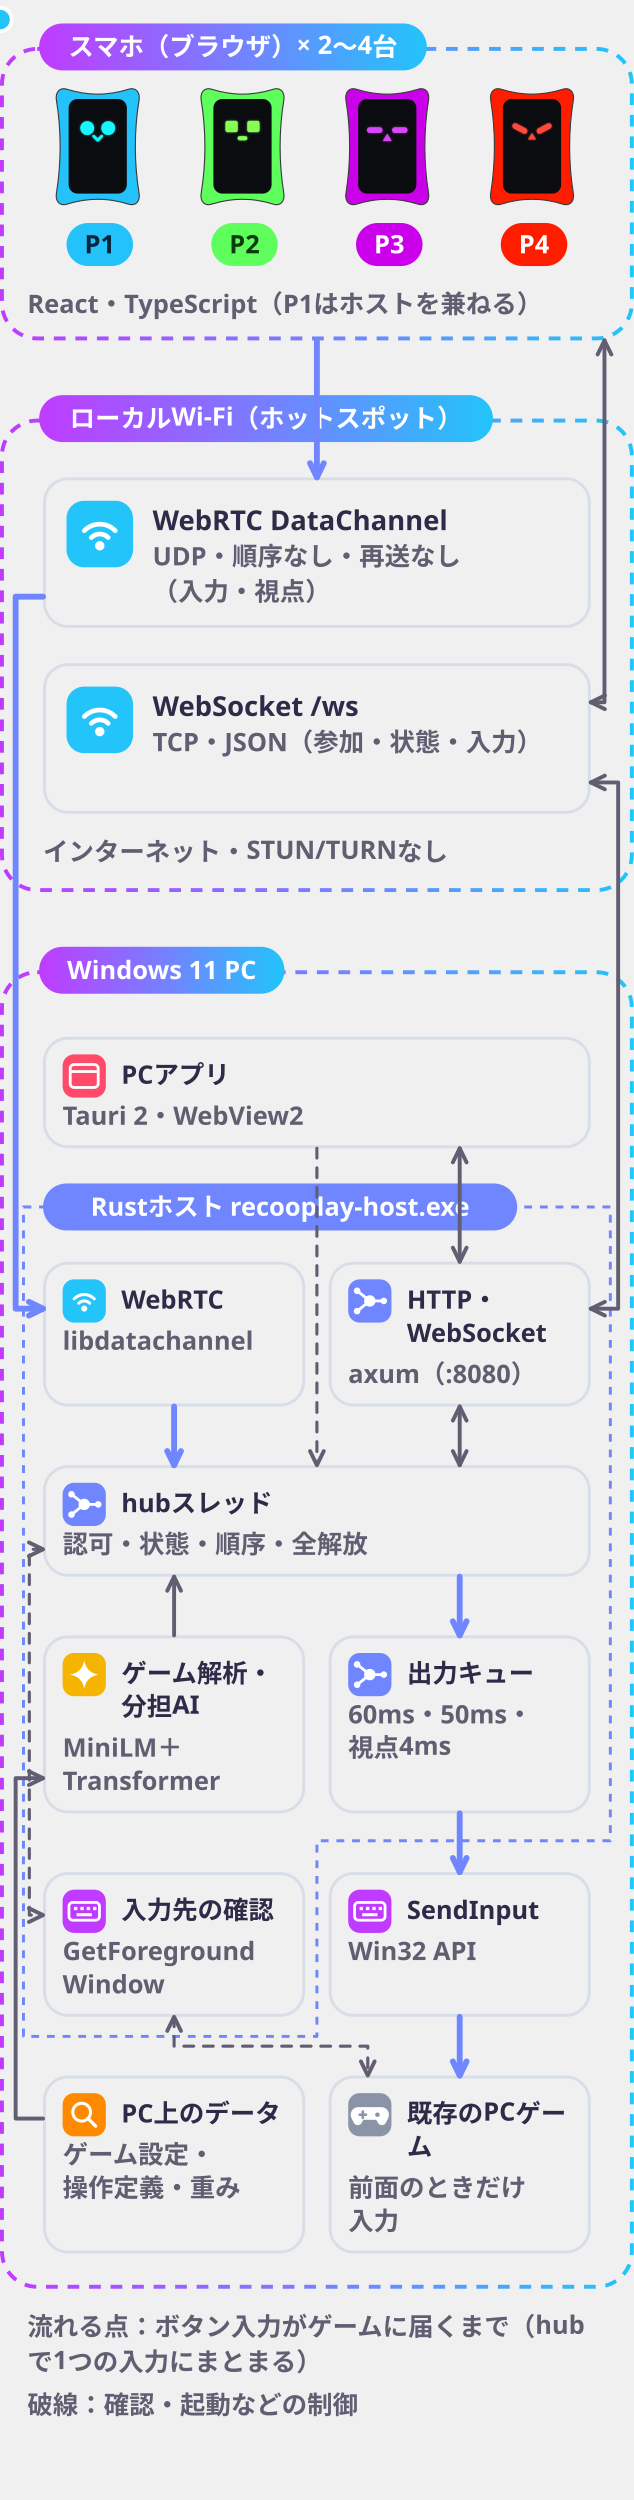
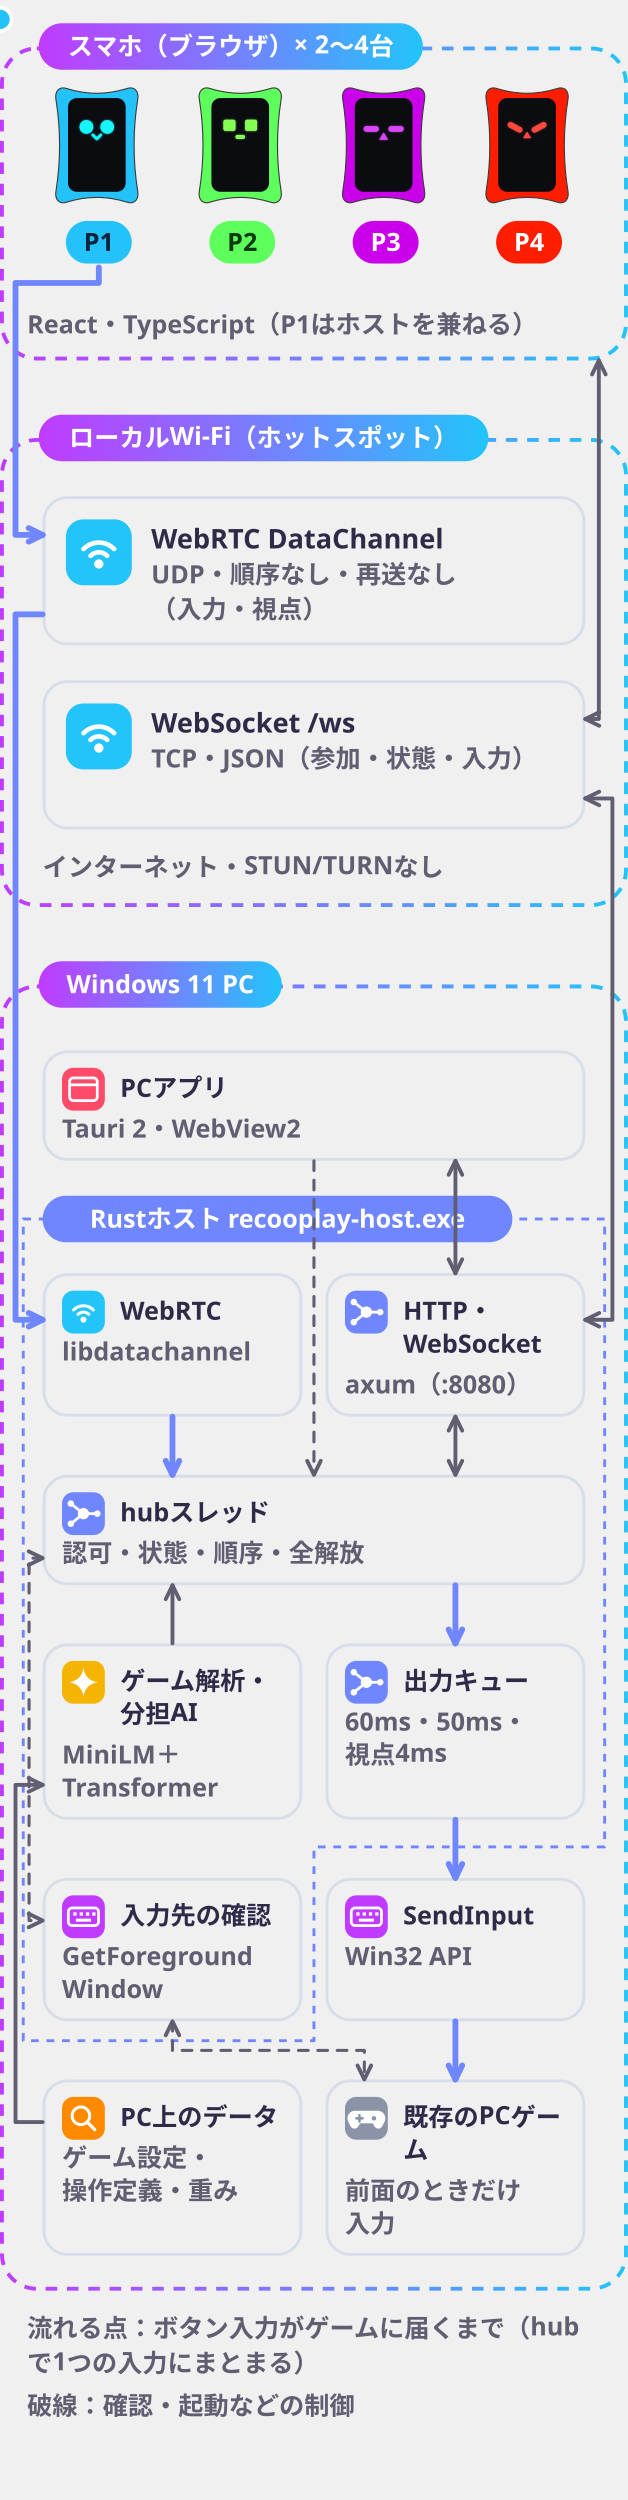
- <svg xmlns="http://www.w3.org/2000/svg" viewBox="0 0 324 1278" width="324" height="1278" role="img">
+ <svg xmlns="http://www.w3.org/2000/svg" viewBox="0 0 324 1290" width="324" height="1290" role="img">
  <defs>
    <filter id="glow" x="-30%" y="-30%" width="160%" height="160%">
      <feGaussianBlur stdDeviation="1.6" result="b" />
      <feMerge>
        <feMergeNode in="b" />
        <feMergeNode in="SourceGraphic" />
      </feMerge>
    </filter>
    <linearGradient id="brand" x1="0" y1="0" x2="1" y2="0">
      <stop offset="0" stop-color="#C03BFF" />
      <stop offset=".55" stop-color="#6F86FF" />
      <stop offset="1" stop-color="#22C4FA" />
    </linearGradient>
    <linearGradient id="bg" x1="0" y1="0" x2="1" y2="1">
      <stop offset="0" stop-color="#E8FAFF" />
      <stop offset="1" stop-color="#FFF5DC" />
    </linearGradient>
    <style>
.jp{font-family:'Hiragino Sans','Hiragino Kaku Gothic ProN','Yu Gothic UI','Yu Gothic','Meiryo','Noto Sans JP','Noto Sans CJK JP',sans-serif}
.disp{font-family:Impact,Haettenschweiler,'Anton','Arial Narrow Bold','Arial Black',sans-serif}
.gh{font-family:-apple-system,BlinkMacSystemFont,'Segoe UI','Noto Sans',Helvetica,Arial,sans-serif}
.rnd{font-family:RcRounded,'Hiragino Maru Gothic ProN','Yu Gothic UI','Noto Sans JP',sans-serif}
.hand{font-family:RcHand,'Hiragino Maru Gothic ProN','Yu Gothic UI','Noto Sans JP',sans-serif}
.mono{font-family:ui-monospace,SFMono-Regular,'Cascadia Mono',Consolas,'Liberation Mono',monospace}

@keyframes bob{0%,100%{transform:translateY(0)}50%{transform:translateY(-5px)}}
@keyframes blink{0%,90%,100%{transform:scaleY(1)}94%{transform:scaleY(.12)}}
@keyframes flow{to{stroke-dashoffset:-28}}
@keyframes pulse{0%,100%{opacity:.55}50%{opacity:1}}
.bob{animation:bob 2.6s ease-in-out infinite}
.eyes{transform-box:fill-box;transform-origin:center;animation:blink 4.8s infinite}
.flow{stroke-dasharray:6 8;animation:flow 1.1s linear infinite}
.pulse{animation:pulse 2.4s ease-in-out infinite}
@media (prefers-reduced-motion:reduce){.bob,.eyes,.flow,.pulse{animation:none}}
@media (prefers-reduced-motion:reduce){.pk{display:none}}</style>
  </defs>
  <g transform="translate(0 10)">
-     <rect x="1" y="487" width="322" height="672" rx="18" fill="none" stroke="url(#brand)" stroke-width="2" stroke-dasharray="6 5" />
-     <rect x="20" y="474" width="125.4" height="24" rx="12" fill="url(#brand)" />
-     <text x="82.7" y="490.5" class="gh" font-size="13" font-weight="700" fill="#FFFFFF" text-anchor="middle">Windows 11 PC</text>
-     <path d="M12.0 607.0L312.0 607.0L312.0 931.0L162.0 931.0L162.0 1031.0L12.0 1031.0Z" fill="none" stroke="#6F86FF" stroke-width="1.5" stroke-dasharray="4 4" stroke-linejoin="round" />
-     <rect x="22" y="595" width="242.4" height="24" rx="12" fill="#6F86FF" />
-     <text x="143.2" y="611.5" class="gh" font-size="13" font-weight="700" fill="#FFFFFF" text-anchor="middle">Rustホスト recooplay-host.exe</text>
-     <rect x="1" y="15" width="322" height="148" rx="18" fill="none" stroke="url(#brand)" stroke-width="2" stroke-dasharray="6 5" />
+     <rect x="1" y="499" width="322" height="672" rx="18" fill="none" stroke="url(#brand)" stroke-width="2" stroke-dasharray="6 5" />
+     <rect x="20" y="486" width="125.4" height="24" rx="12" fill="url(#brand)" />
+     <text x="82.7" y="502.5" class="gh" font-size="13" font-weight="700" fill="#FFFFFF" text-anchor="middle">Windows 11 PC</text>
+     <path d="M12.0 619.0L312.0 619.0L312.0 943.0L162.0 943.0L162.0 1043.0L12.0 1043.0Z" fill="none" stroke="#6F86FF" stroke-width="1.5" stroke-dasharray="4 4" stroke-linejoin="round" />
+     <rect x="22" y="607" width="242.4" height="24" rx="12" fill="#6F86FF" />
+     <text x="143.2" y="623.5" class="gh" font-size="13" font-weight="700" fill="#FFFFFF" text-anchor="middle">Rustホスト recooplay-host.exe</text>
+     <rect x="1" y="15" width="322" height="160" rx="18" fill="none" stroke="url(#brand)" stroke-width="2" stroke-dasharray="6 5" />
    <rect x="20" y="2" width="198.2" height="24" rx="12" fill="url(#brand)" />
    <text x="119.1" y="18.5" class="gh" font-size="13" font-weight="700" fill="#FFFFFF" text-anchor="middle">スマホ（ブラウザ）× 2〜4台</text>
    <g transform="translate(29.3 34.0) scale(0.4133)">
      <g>
        <path d="M12 4C38 12 62 12 88 4C97 1 103 8 101 18C95 55 95 95 101 132C103 142 97 149 88 146C62 138 38 138 12 146C3 149-3 142-1 132C5 95 5 55-1 18C-3 8 3 1 12 4Z" fill="#24C2FA" stroke="#3A3A3A" stroke-width="1.4" />
        <rect x="14" y="16" width="72" height="117" rx="11" fill="#0B0C10" />
        <g filter="url(#glow)" transform="translate(0 6)">
          <g>
            <circle cx="37" cy="46" r="8.5" fill="#19F6FF" />
            <circle cx="63" cy="46" r="8.5" fill="#19F6FF" />
          </g>
          <path d="M45 56l5 5 5-5" fill="none" stroke="#19F6FF" stroke-width="3.4" stroke-linecap="round" stroke-linejoin="round" />
        </g>
      </g>
    </g>
    <rect x="34.0" y="104" width="34" height="22" rx="11" fill="#24C2FA" />
    <text x="51.0" y="119.5" class="gh" font-size="13" font-weight="700" fill="#06243A" text-anchor="middle">P1</text>
    <g transform="translate(103.3 34.0) scale(0.4133)">
      <g>
        <path d="M12 4C38 12 62 12 88 4C97 1 103 8 101 18C95 55 95 95 101 132C103 142 97 149 88 146C62 138 38 138 12 146C3 149-3 142-1 132C5 95 5 55-1 18C-3 8 3 1 12 4Z" fill="#5EFF5D" stroke="#3A3A3A" stroke-width="1.4" />
        <rect x="14" y="16" width="72" height="117" rx="11" fill="#0B0C10" />
        <g filter="url(#glow)" transform="translate(0 6)">
          <g>
            <rect x="29" y="37" width="15" height="14" rx="2.5" fill="#86FF55" />
            <rect x="56" y="37" width="15" height="14" rx="2.5" fill="#86FF55" />
          </g>
          <rect x="44" y="56" width="12" height="5" rx="2.5" fill="#86FF55" />
        </g>
      </g>
    </g>
    <rect x="108.0" y="104" width="34" height="22" rx="11" fill="#5EFF5D" />
    <text x="125.0" y="119.5" class="gh" font-size="13" font-weight="700" fill="#0C3A0C" text-anchor="middle">P2</text>
    <g transform="translate(177.3 34.0) scale(0.4133)">
      <g>
        <path d="M12 4C38 12 62 12 88 4C97 1 103 8 101 18C95 55 95 95 101 132C103 142 97 149 88 146C62 138 38 138 12 146C3 149-3 142-1 132C5 95 5 55-1 18C-3 8 3 1 12 4Z" fill="#CB00EA" stroke="#3A3A3A" stroke-width="1.4" />
        <rect x="14" y="16" width="72" height="117" rx="11" fill="#0B0C10" />
        <g filter="url(#glow)" transform="translate(0 6)">
          <g>
            <rect x="25" y="45" width="19" height="7" rx="3.5" fill="#DC45FF" />
            <rect x="56" y="45" width="19" height="7" rx="3.5" fill="#DC45FF" />
          </g>
          <path d="M50 53l-5.5 9h11z" fill="#DC45FF" />
        </g>
      </g>
    </g>
    <rect x="182.0" y="104" width="34" height="22" rx="11" fill="#CB00EA" />
    <text x="199.0" y="119.5" class="gh" font-size="13" font-weight="700" fill="#FFFFFF" text-anchor="middle">P3</text>
    <g transform="translate(251.3 34.0) scale(0.4133)">
      <g>
        <path d="M12 4C38 12 62 12 88 4C97 1 103 8 101 18C95 55 95 95 101 132C103 142 97 149 88 146C62 138 38 138 12 146C3 149-3 142-1 132C5 95 5 55-1 18C-3 8 3 1 12 4Z" fill="#FF1D00" stroke="#3A3A3A" stroke-width="1.4" />
        <rect x="14" y="16" width="72" height="117" rx="11" fill="#0B0C10" />
        <g filter="url(#glow)" transform="translate(0 6)">
          <g>
            <rect x="25" y="43" width="20" height="7" rx="3.5" fill="#FF4A3D" transform="rotate(28 35 46.5)" />
            <rect x="55" y="43" width="20" height="7" rx="3.5" fill="#FF4A3D" transform="rotate(-28 65 46.5)" />
          </g>
          <path d="M50 52l-5 8h10z" fill="#FF4A3D" />
        </g>
      </g>
    </g>
    <rect x="256.0" y="104" width="34" height="22" rx="11" fill="#FF1D00" />
    <text x="273.0" y="119.5" class="gh" font-size="13" font-weight="700" fill="#FFFFFF" text-anchor="middle">P4</text>
-     <text x="14" y="150" class="gh" font-size="13" font-weight="600" fill="#625E72" text-anchor="start">React・TypeScript（P1はホストを兼ねる）</text>
-     <rect x="1" y="205" width="322" height="240" rx="18" fill="none" stroke="url(#brand)" stroke-width="2" stroke-dasharray="6 5" />
-     <rect x="20" y="192" width="232.0" height="24" rx="12" fill="url(#brand)" />
-     <text x="136.0" y="208.5" class="gh" font-size="13" font-weight="700" fill="#FFFFFF" text-anchor="middle">ローカルWi-Fi（ホットスポット）</text>
-     <rect x="22.75" y="234.75" width="278.5" height="75.5" rx="12" fill="none" stroke="#D8DEE8" stroke-width="1.5" />
-     <rect x="34" y="246" width="34" height="34" rx="9" fill="#22C4FA" />
-     <circle cx="51" cy="269" r="2.4" fill="#FFFFFF" />
-     <path d="M46.7 264.8A6 6 0 0 1 55.3 264.8" fill="none" stroke="#FFFFFF" stroke-width="2.4" stroke-linecap="round" />
-     <path d="M43.1 261.3A11 11 0 0 1 58.9 261.3" fill="none" stroke="#FFFFFF" stroke-width="2.4" stroke-linecap="round" />
-     <text x="78" y="261" class="gh" font-size="14" font-weight="700" fill="#2E2B48" text-anchor="start">WebRTC DataChannel</text>
-     <text x="78" y="279" class="gh" font-size="13" font-weight="600" fill="#625E72" text-anchor="start">UDP・順序なし・再送なし</text>
-     <text x="78" y="297" class="gh" font-size="13" font-weight="600" fill="#625E72" text-anchor="start">（入力・視点）</text>
-     <rect x="22.75" y="329.75" width="278.5" height="75.5" rx="12" fill="none" stroke="#D8DEE8" stroke-width="1.5" />
-     <rect x="34" y="341" width="34" height="34" rx="9" fill="#22C4FA" />
-     <circle cx="51" cy="364" r="2.4" fill="#FFFFFF" />
-     <path d="M46.7 359.8A6 6 0 0 1 55.3 359.8" fill="none" stroke="#FFFFFF" stroke-width="2.4" stroke-linecap="round" />
-     <path d="M43.1 356.3A11 11 0 0 1 58.9 356.3" fill="none" stroke="#FFFFFF" stroke-width="2.4" stroke-linecap="round" />
-     <text x="78" y="356" class="gh" font-size="14" font-weight="700" fill="#2E2B48" text-anchor="start">WebSocket /ws</text>
-     <text x="78" y="374" class="gh" font-size="13" font-weight="600" fill="#625E72" text-anchor="start">TCP・JSON（参加・状態・入力）</text>
-     <text x="22" y="430" class="gh" font-size="13" font-weight="600" fill="#625E72" text-anchor="start">インターネット・STUN/TURNなし</text>
-     <rect x="22.75" y="520.75" width="278.5" height="55.5" rx="12" fill="none" stroke="#D8DEE8" stroke-width="1.5" />
-     <g transform="translate(32 529) scale(.65)">
+     <text x="14" y="162" class="gh" font-size="13" font-weight="600" fill="#625E72" text-anchor="start">React・TypeScript（P1はホストを兼ねる）</text>
+     <rect x="1" y="217" width="322" height="240" rx="18" fill="none" stroke="url(#brand)" stroke-width="2" stroke-dasharray="6 5" />
+     <rect x="20" y="204" width="232.0" height="24" rx="12" fill="url(#brand)" />
+     <text x="136.0" y="220.5" class="gh" font-size="13" font-weight="700" fill="#FFFFFF" text-anchor="middle">ローカルWi-Fi（ホットスポット）</text>
+     <rect x="22.75" y="246.75" width="278.5" height="75.5" rx="12" fill="none" stroke="#D8DEE8" stroke-width="1.5" />
+     <rect x="34" y="258" width="34" height="34" rx="9" fill="#22C4FA" />
+     <circle cx="51" cy="281" r="2.4" fill="#FFFFFF" />
+     <path d="M46.7 276.8A6 6 0 0 1 55.3 276.8" fill="none" stroke="#FFFFFF" stroke-width="2.4" stroke-linecap="round" />
+     <path d="M43.1 273.3A11 11 0 0 1 58.9 273.3" fill="none" stroke="#FFFFFF" stroke-width="2.4" stroke-linecap="round" />
+     <text x="78" y="273" class="gh" font-size="14" font-weight="700" fill="#2E2B48" text-anchor="start">WebRTC DataChannel</text>
+     <text x="78" y="291" class="gh" font-size="13" font-weight="600" fill="#625E72" text-anchor="start">UDP・順序なし・再送なし</text>
+     <text x="78" y="309" class="gh" font-size="13" font-weight="600" fill="#625E72" text-anchor="start">（入力・視点）</text>
+     <rect x="22.75" y="341.75" width="278.5" height="75.5" rx="12" fill="none" stroke="#D8DEE8" stroke-width="1.5" />
+     <rect x="34" y="353" width="34" height="34" rx="9" fill="#22C4FA" />
+     <circle cx="51" cy="376" r="2.4" fill="#FFFFFF" />
+     <path d="M46.7 371.8A6 6 0 0 1 55.3 371.8" fill="none" stroke="#FFFFFF" stroke-width="2.4" stroke-linecap="round" />
+     <path d="M43.1 368.3A11 11 0 0 1 58.9 368.3" fill="none" stroke="#FFFFFF" stroke-width="2.4" stroke-linecap="round" />
+     <text x="78" y="368" class="gh" font-size="14" font-weight="700" fill="#2E2B48" text-anchor="start">WebSocket /ws</text>
+     <text x="78" y="386" class="gh" font-size="13" font-weight="600" fill="#625E72" text-anchor="start">TCP・JSON（参加・状態・入力）</text>
+     <text x="22" y="442" class="gh" font-size="13" font-weight="600" fill="#625E72" text-anchor="start">インターネット・STUN/TURNなし</text>
+     <rect x="22.75" y="532.75" width="278.5" height="55.5" rx="12" fill="none" stroke="#D8DEE8" stroke-width="1.5" />
+     <g transform="translate(32 541) scale(.65)">
      <rect x="0" y="0" width="34" height="34" rx="9" fill="#FF4A6A" />
      <rect x="6" y="8" width="22" height="18" rx="3" fill="none" stroke="#FFFFFF" stroke-width="2.2" />
      <path d="M6 13.5h22" stroke="#FFFFFF" stroke-width="2.2" />
    </g>
-     <text x="62" y="544" class="gh" font-size="13" font-weight="700" fill="#2E2B48" text-anchor="start">PCアプリ</text>
-     <text x="32" y="565" class="gh" font-size="13" font-weight="600" fill="#625E72" text-anchor="start">Tauri 2・WebView2</text>
-     <rect x="22.75" y="635.75" width="132.5" height="72.5" rx="12" fill="none" stroke="#D8DEE8" stroke-width="1.5" />
-     <g transform="translate(32 644) scale(.65)">
+     <text x="62" y="556" class="gh" font-size="13" font-weight="700" fill="#2E2B48" text-anchor="start">PCアプリ</text>
+     <text x="32" y="577" class="gh" font-size="13" font-weight="600" fill="#625E72" text-anchor="start">Tauri 2・WebView2</text>
+     <rect x="22.75" y="647.75" width="132.5" height="72.5" rx="12" fill="none" stroke="#D8DEE8" stroke-width="1.5" />
+     <g transform="translate(32 656) scale(.65)">
      <rect x="0" y="0" width="34" height="34" rx="9" fill="#22C4FA" />
      <circle cx="17" cy="23" r="2.4" fill="#FFFFFF" />
      <path d="M12.7 18.8A6 6 0 0 1 21.3 18.8" fill="none" stroke="#FFFFFF" stroke-width="2.4" stroke-linecap="round" />
      <path d="M9.1 15.3A11 11 0 0 1 24.9 15.3" fill="none" stroke="#FFFFFF" stroke-width="2.4" stroke-linecap="round" />
    </g>
-     <text x="62" y="659" class="gh" font-size="13" font-weight="700" fill="#2E2B48" text-anchor="start">WebRTC</text>
-     <text x="32" y="680" class="gh" font-size="13" font-weight="600" fill="#625E72" text-anchor="start">libdatachannel</text>
-     <rect x="168.75" y="635.75" width="132.5" height="72.5" rx="12" fill="none" stroke="#D8DEE8" stroke-width="1.5" />
-     <g transform="translate(178.0 644) scale(.65)">
+     <text x="62" y="671" class="gh" font-size="13" font-weight="700" fill="#2E2B48" text-anchor="start">WebRTC</text>
+     <text x="32" y="692" class="gh" font-size="13" font-weight="600" fill="#625E72" text-anchor="start">libdatachannel</text>
+     <rect x="168.75" y="647.75" width="132.5" height="72.5" rx="12" fill="none" stroke="#D8DEE8" stroke-width="1.5" />
+     <g transform="translate(178.0 656) scale(.65)">
      <rect x="0" y="0" width="34" height="34" rx="9" fill="#6F86FF" />
      <circle cx="17" cy="17" r="4.5" fill="#FFFFFF" />
      <path d="M7 9L17 17" stroke="#FFFFFF" stroke-width="2.2" stroke-linecap="round" />
      <circle cx="7" cy="9" r="2.6" fill="#FFFFFF" />
      <path d="M7 25L17 17" stroke="#FFFFFF" stroke-width="2.2" stroke-linecap="round" />
      <circle cx="7" cy="25" r="2.6" fill="#FFFFFF" />
      <path d="M28 17L17 17" stroke="#FFFFFF" stroke-width="2.2" stroke-linecap="round" />
      <circle cx="28" cy="17" r="2.6" fill="#FFFFFF" />
    </g>
-     <text x="208.0" y="659" class="gh" font-size="13" font-weight="700" fill="#2E2B48" text-anchor="start">HTTP・</text>
-     <text x="208.0" y="676" class="gh" font-size="13" font-weight="700" fill="#2E2B48" text-anchor="start">WebSocket</text>
-     <text x="178.0" y="697" class="gh" font-size="13" font-weight="600" fill="#625E72" text-anchor="start">axum（:8080）</text>
-     <rect x="22.75" y="739.75" width="278.5" height="55.5" rx="12" fill="none" stroke="#D8DEE8" stroke-width="1.5" />
-     <g transform="translate(32 748) scale(.65)">
+     <text x="208.0" y="671" class="gh" font-size="13" font-weight="700" fill="#2E2B48" text-anchor="start">HTTP・</text>
+     <text x="208.0" y="688" class="gh" font-size="13" font-weight="700" fill="#2E2B48" text-anchor="start">WebSocket</text>
+     <text x="178.0" y="709" class="gh" font-size="13" font-weight="600" fill="#625E72" text-anchor="start">axum（:8080）</text>
+     <rect x="22.75" y="751.75" width="278.5" height="55.5" rx="12" fill="none" stroke="#D8DEE8" stroke-width="1.5" />
+     <g transform="translate(32 760) scale(.65)">
      <rect x="0" y="0" width="34" height="34" rx="9" fill="#6F86FF" />
      <circle cx="17" cy="17" r="4.5" fill="#FFFFFF" />
      <path d="M7 9L17 17" stroke="#FFFFFF" stroke-width="2.2" stroke-linecap="round" />
      <circle cx="7" cy="9" r="2.6" fill="#FFFFFF" />
      <path d="M7 25L17 17" stroke="#FFFFFF" stroke-width="2.2" stroke-linecap="round" />
      <circle cx="7" cy="25" r="2.6" fill="#FFFFFF" />
      <path d="M28 17L17 17" stroke="#FFFFFF" stroke-width="2.2" stroke-linecap="round" />
      <circle cx="28" cy="17" r="2.6" fill="#FFFFFF" />
    </g>
-     <text x="62" y="763" class="gh" font-size="13" font-weight="700" fill="#2E2B48" text-anchor="start">hubスレッド</text>
-     <text x="32" y="784" class="gh" font-size="13" font-weight="600" fill="#625E72" text-anchor="start">認可・状態・順序・全解放</text>
-     <rect x="22.75" y="826.75" width="132.5" height="89.5" rx="12" fill="none" stroke="#D8DEE8" stroke-width="1.5" />
-     <g transform="translate(32 835) scale(.65)">
+     <text x="62" y="775" class="gh" font-size="13" font-weight="700" fill="#2E2B48" text-anchor="start">hubスレッド</text>
+     <text x="32" y="796" class="gh" font-size="13" font-weight="600" fill="#625E72" text-anchor="start">認可・状態・順序・全解放</text>
+     <rect x="22.75" y="838.75" width="132.5" height="89.5" rx="12" fill="none" stroke="#D8DEE8" stroke-width="1.5" />
+     <g transform="translate(32 847) scale(.65)">
      <rect x="0" y="0" width="34" height="34" rx="9" fill="#F5B400" />
      <path d="M0-7Q1-1 7 0Q1 1 0 7Q-1 1-7 0Q-1-1 0-7Z" transform="translate(17 17) scale(1.6)" fill="#FFFFFF" />
    </g>
-     <text x="62" y="850" class="gh" font-size="13" font-weight="700" fill="#2E2B48" text-anchor="start">ゲーム解析・</text>
-     <text x="62" y="867" class="gh" font-size="13" font-weight="700" fill="#2E2B48" text-anchor="start">分担AI</text>
-     <text x="32" y="888" class="gh" font-size="13" font-weight="600" fill="#625E72" text-anchor="start">MiniLM＋</text>
-     <text x="32" y="905" class="gh" font-size="13" font-weight="600" fill="#625E72" text-anchor="start">Transformer</text>
-     <rect x="168.75" y="826.75" width="132.5" height="89.5" rx="12" fill="none" stroke="#D8DEE8" stroke-width="1.5" />
-     <g transform="translate(178.0 835) scale(.65)">
+     <text x="62" y="862" class="gh" font-size="13" font-weight="700" fill="#2E2B48" text-anchor="start">ゲーム解析・</text>
+     <text x="62" y="879" class="gh" font-size="13" font-weight="700" fill="#2E2B48" text-anchor="start">分担AI</text>
+     <text x="32" y="900" class="gh" font-size="13" font-weight="600" fill="#625E72" text-anchor="start">MiniLM＋</text>
+     <text x="32" y="917" class="gh" font-size="13" font-weight="600" fill="#625E72" text-anchor="start">Transformer</text>
+     <rect x="168.75" y="838.75" width="132.5" height="89.5" rx="12" fill="none" stroke="#D8DEE8" stroke-width="1.5" />
+     <g transform="translate(178.0 847) scale(.65)">
      <rect x="0" y="0" width="34" height="34" rx="9" fill="#6F86FF" />
      <circle cx="17" cy="17" r="4.5" fill="#FFFFFF" />
      <path d="M7 9L17 17" stroke="#FFFFFF" stroke-width="2.2" stroke-linecap="round" />
      <circle cx="7" cy="9" r="2.6" fill="#FFFFFF" />
      <path d="M7 25L17 17" stroke="#FFFFFF" stroke-width="2.2" stroke-linecap="round" />
      <circle cx="7" cy="25" r="2.6" fill="#FFFFFF" />
      <path d="M28 17L17 17" stroke="#FFFFFF" stroke-width="2.2" stroke-linecap="round" />
      <circle cx="28" cy="17" r="2.6" fill="#FFFFFF" />
    </g>
-     <text x="208.0" y="850" class="gh" font-size="13" font-weight="700" fill="#2E2B48" text-anchor="start">出力キュー</text>
-     <text x="178.0" y="871" class="gh" font-size="13" font-weight="600" fill="#625E72" text-anchor="start">60ms・50ms・</text>
-     <text x="178.0" y="888" class="gh" font-size="13" font-weight="600" fill="#625E72" text-anchor="start">視点4ms</text>
-     <rect x="22.75" y="947.75" width="132.5" height="72.5" rx="12" fill="none" stroke="#D8DEE8" stroke-width="1.5" />
-     <g transform="translate(32 956) scale(.65)">
+     <text x="208.0" y="862" class="gh" font-size="13" font-weight="700" fill="#2E2B48" text-anchor="start">出力キュー</text>
+     <text x="178.0" y="883" class="gh" font-size="13" font-weight="600" fill="#625E72" text-anchor="start">60ms・50ms・</text>
+     <text x="178.0" y="900" class="gh" font-size="13" font-weight="600" fill="#625E72" text-anchor="start">視点4ms</text>
+     <rect x="22.75" y="959.75" width="132.5" height="72.5" rx="12" fill="none" stroke="#D8DEE8" stroke-width="1.5" />
+     <g transform="translate(32 968) scale(.65)">
      <rect x="0" y="0" width="34" height="34" rx="9" fill="#C03BFF" />
      <rect x="5" y="10" width="24" height="14" rx="3" fill="none" stroke="#FFFFFF" stroke-width="2.2" />
      <rect x="9" y="13.5" width="2.6" height="2.6" fill="#FFFFFF" />
      <rect x="14" y="13.5" width="2.6" height="2.6" fill="#FFFFFF" />
      <rect x="19" y="13.5" width="2.6" height="2.6" fill="#FFFFFF" />
      <rect x="24" y="13.5" width="2.6" height="2.6" fill="#FFFFFF" />
      <rect x="11" y="18.5" width="12" height="2.4" fill="#FFFFFF" />
    </g>
-     <text x="62" y="971" class="gh" font-size="13" font-weight="700" fill="#2E2B48" text-anchor="start">入力先の確認</text>
-     <text x="32" y="992" class="gh" font-size="13" font-weight="600" fill="#625E72" text-anchor="start">GetForeground</text>
-     <text x="32" y="1009" class="gh" font-size="13" font-weight="600" fill="#625E72" text-anchor="start">Window</text>
-     <rect x="168.75" y="947.75" width="132.5" height="72.5" rx="12" fill="none" stroke="#D8DEE8" stroke-width="1.5" />
-     <g transform="translate(178.0 956) scale(.65)">
+     <text x="62" y="983" class="gh" font-size="13" font-weight="700" fill="#2E2B48" text-anchor="start">入力先の確認</text>
+     <text x="32" y="1004" class="gh" font-size="13" font-weight="600" fill="#625E72" text-anchor="start">GetForeground</text>
+     <text x="32" y="1021" class="gh" font-size="13" font-weight="600" fill="#625E72" text-anchor="start">Window</text>
+     <rect x="168.75" y="959.75" width="132.5" height="72.5" rx="12" fill="none" stroke="#D8DEE8" stroke-width="1.5" />
+     <g transform="translate(178.0 968) scale(.65)">
      <rect x="0" y="0" width="34" height="34" rx="9" fill="#C03BFF" />
      <rect x="5" y="10" width="24" height="14" rx="3" fill="none" stroke="#FFFFFF" stroke-width="2.2" />
      <rect x="9" y="13.5" width="2.6" height="2.6" fill="#FFFFFF" />
      <rect x="14" y="13.5" width="2.6" height="2.6" fill="#FFFFFF" />
      <rect x="19" y="13.5" width="2.6" height="2.6" fill="#FFFFFF" />
      <rect x="24" y="13.5" width="2.6" height="2.6" fill="#FFFFFF" />
      <rect x="11" y="18.5" width="12" height="2.4" fill="#FFFFFF" />
    </g>
-     <text x="208.0" y="971" class="gh" font-size="13" font-weight="700" fill="#2E2B48" text-anchor="start">SendInput</text>
-     <text x="178.0" y="992" class="gh" font-size="13" font-weight="600" fill="#625E72" text-anchor="start">Win32 API</text>
-     <rect x="22.75" y="1051.75" width="132.5" height="89.5" rx="12" fill="none" stroke="#D8DEE8" stroke-width="1.5" />
-     <g transform="translate(32 1060) scale(.65)">
+     <text x="208.0" y="983" class="gh" font-size="13" font-weight="700" fill="#2E2B48" text-anchor="start">SendInput</text>
+     <text x="178.0" y="1004" class="gh" font-size="13" font-weight="600" fill="#625E72" text-anchor="start">Win32 API</text>
+     <rect x="22.75" y="1063.75" width="132.5" height="89.5" rx="12" fill="none" stroke="#D8DEE8" stroke-width="1.5" />
+     <g transform="translate(32 1072) scale(.65)">
      <rect x="0" y="0" width="34" height="34" rx="9" fill="#FF8A00" />
      <circle cx="15" cy="15" r="7" fill="none" stroke="#FFFFFF" stroke-width="2.4" />
      <path d="M20 20l6 6" stroke="#FFFFFF" stroke-width="2.6" stroke-linecap="round" />
    </g>
-     <text x="62" y="1075" class="gh" font-size="13" font-weight="700" fill="#2E2B48" text-anchor="start">PC上のデータ</text>
-     <text x="32" y="1096" class="gh" font-size="13" font-weight="600" fill="#625E72" text-anchor="start">ゲーム設定・</text>
-     <text x="32" y="1113" class="gh" font-size="13" font-weight="600" fill="#625E72" text-anchor="start">操作定義・重み</text>
-     <rect x="168.75" y="1051.75" width="132.5" height="89.5" rx="12" fill="none" stroke="#D8DEE8" stroke-width="1.5" />
-     <g transform="translate(178.0 1060) scale(.65)">
+     <text x="62" y="1087" class="gh" font-size="13" font-weight="700" fill="#2E2B48" text-anchor="start">PC上のデータ</text>
+     <text x="32" y="1108" class="gh" font-size="13" font-weight="600" fill="#625E72" text-anchor="start">ゲーム設定・</text>
+     <text x="32" y="1125" class="gh" font-size="13" font-weight="600" fill="#625E72" text-anchor="start">操作定義・重み</text>
+     <rect x="168.75" y="1063.75" width="132.5" height="89.5" rx="12" fill="none" stroke="#D8DEE8" stroke-width="1.5" />
+     <g transform="translate(178.0 1072) scale(.65)">
      <rect x="0" y="0" width="34" height="34" rx="9" fill="#8B93A7" />
      <path d="M8 11h18a6 6 0 0 1 5.5 8.5l-2 4a3.5 3.5 0 0 1-6 0l-1.5-2.5h-10l-1.5 2.5a3.5 3.5 0 0 1-6 0l-2-4A6 6 0 0 1 8 11z" fill="#FFFFFF" />
      <path d="M9 17h5M11.5 14.5v5" stroke="#8B93A7" stroke-width="2" stroke-linecap="round" />
      <circle cx="23" cy="17" r="1.8" fill="#8B93A7" />
    </g>
-     <text x="208.0" y="1075" class="gh" font-size="13" font-weight="700" fill="#2E2B48" text-anchor="start">既存のPCゲー</text>
-     <text x="208.0" y="1092" class="gh" font-size="13" font-weight="700" fill="#2E2B48" text-anchor="start">ム</text>
-     <text x="178.0" y="1113" class="gh" font-size="13" font-weight="600" fill="#625E72" text-anchor="start">前面のときだけ</text>
-     <text x="178.0" y="1130" class="gh" font-size="13" font-weight="600" fill="#625E72" text-anchor="start">入力</text>
-     <path d="M162.0 164.0L162.0 234.0" fill="none" stroke="#6F86FF" stroke-width="3" stroke-linecap="round" stroke-linejoin="round" />
-     <path d="M158.5 226.8L162.0 234.0L165.5 226.8" fill="none" stroke="#6F86FF" stroke-width="3" stroke-linecap="round" stroke-linejoin="round" />
-     <path d="M309.0 164.0L309.0 349.0L302.0 349.0" fill="none" stroke="#625E72" stroke-width="2" stroke-linecap="round" stroke-linejoin="round" />
-     <path d="M309.2 345.5L302.0 349.0L309.2 352.5" fill="none" stroke="#625E72" stroke-width="2" stroke-linecap="round" stroke-linejoin="round" />
-     <path d="M312.5 171.2L309.0 164.0L305.5 171.2" fill="none" stroke="#625E72" stroke-width="2" stroke-linecap="round" stroke-linejoin="round" />
-     <path d="M22.0 295.0L8.0 295.0L8.0 659.0L22.0 659.0" fill="none" stroke="#6F86FF" stroke-width="3" stroke-linecap="round" stroke-linejoin="round" />
-     <path d="M14.8 662.5L22.0 659.0L14.8 655.5" fill="none" stroke="#6F86FF" stroke-width="3" stroke-linecap="round" stroke-linejoin="round" />
-     <path d="M302.0 390.0L316.0 390.0L316.0 659.0L302.0 659.0" fill="none" stroke="#625E72" stroke-width="2" stroke-linecap="round" stroke-linejoin="round" />
-     <path d="M309.2 655.5L302.0 659.0L309.2 662.5" fill="none" stroke="#625E72" stroke-width="2" stroke-linecap="round" stroke-linejoin="round" />
-     <path d="M309.2 386.5L302.0 390.0L309.2 393.5" fill="none" stroke="#625E72" stroke-width="2" stroke-linecap="round" stroke-linejoin="round" />
-     <path d="M235.0 577.0L235.0 635.0" fill="none" stroke="#625E72" stroke-width="2" stroke-linecap="round" stroke-linejoin="round" />
-     <path d="M231.5 627.8L235.0 635.0L238.5 627.8" fill="none" stroke="#625E72" stroke-width="2" stroke-linecap="round" stroke-linejoin="round" />
-     <path d="M238.5 584.2L235.0 577.0L231.5 584.2" fill="none" stroke="#625E72" stroke-width="2" stroke-linecap="round" stroke-linejoin="round" />
-     <path d="M162.0 577.0L162.0 739.0" fill="none" stroke="#625E72" stroke-width="1.6" stroke-dasharray="5 5" stroke-linecap="round" stroke-linejoin="round" />
-     <path d="M158.5 731.8L162.0 739.0L165.5 731.8" fill="none" stroke="#625E72" stroke-width="2" stroke-linecap="round" stroke-linejoin="round" />
-     <path d="M89.0 709.0L89.0 739.0" fill="none" stroke="#6F86FF" stroke-width="3" stroke-linecap="round" stroke-linejoin="round" />
-     <path d="M85.5 731.8L89.0 739.0L92.5 731.8" fill="none" stroke="#6F86FF" stroke-width="3" stroke-linecap="round" stroke-linejoin="round" />
-     <path d="M235.0 709.0L235.0 739.0" fill="none" stroke="#625E72" stroke-width="2" stroke-linecap="round" stroke-linejoin="round" />
-     <path d="M231.5 731.8L235.0 739.0L238.5 731.8" fill="none" stroke="#625E72" stroke-width="2" stroke-linecap="round" stroke-linejoin="round" />
-     <path d="M238.5 716.2L235.0 709.0L231.5 716.2" fill="none" stroke="#625E72" stroke-width="2" stroke-linecap="round" stroke-linejoin="round" />
-     <path d="M89.0 826.0L89.0 796.0" fill="none" stroke="#625E72" stroke-width="2" stroke-linecap="round" stroke-linejoin="round" />
-     <path d="M92.5 803.2L89.0 796.0L85.5 803.2" fill="none" stroke="#625E72" stroke-width="2" stroke-linecap="round" stroke-linejoin="round" />
-     <path d="M235.0 796.0L235.0 826.0" fill="none" stroke="#6F86FF" stroke-width="3" stroke-linecap="round" stroke-linejoin="round" />
-     <path d="M231.5 818.8L235.0 826.0L238.5 818.8" fill="none" stroke="#6F86FF" stroke-width="3" stroke-linecap="round" stroke-linejoin="round" />
-     <path d="M235.0 917.0L235.0 947.0" fill="none" stroke="#6F86FF" stroke-width="3" stroke-linecap="round" stroke-linejoin="round" />
-     <path d="M231.5 939.8L235.0 947.0L238.5 939.8" fill="none" stroke="#6F86FF" stroke-width="3" stroke-linecap="round" stroke-linejoin="round" />
-     <path d="M235.0 1021.0L235.0 1051.0" fill="none" stroke="#6F86FF" stroke-width="3" stroke-linecap="round" stroke-linejoin="round" />
-     <path d="M231.5 1043.8L235.0 1051.0L238.5 1043.8" fill="none" stroke="#6F86FF" stroke-width="3" stroke-linecap="round" stroke-linejoin="round" />
-     <path d="M22.0 782.0L15.0 782.0L15.0 969.0L22.0 969.0" fill="none" stroke="#625E72" stroke-width="1.6" stroke-dasharray="5 5" stroke-linecap="round" stroke-linejoin="round" />
-     <path d="M14.8 972.5L22.0 969.0L14.8 965.5" fill="none" stroke="#625E72" stroke-width="2" stroke-linecap="round" stroke-linejoin="round" />
-     <path d="M14.8 785.5L22.0 782.0L14.8 778.5" fill="none" stroke="#625E72" stroke-width="2" stroke-linecap="round" stroke-linejoin="round" />
-     <path d="M89.0 1021.0L89.0 1036.0L188.0 1036.0L188.0 1051.0" fill="none" stroke="#625E72" stroke-width="1.6" stroke-dasharray="5 5" stroke-linecap="round" stroke-linejoin="round" />
-     <path d="M184.5 1043.8L188.0 1051.0L191.5 1043.8" fill="none" stroke="#625E72" stroke-width="2" stroke-linecap="round" stroke-linejoin="round" />
-     <path d="M92.5 1028.2L89.0 1021.0L85.5 1028.2" fill="none" stroke="#625E72" stroke-width="2" stroke-linecap="round" stroke-linejoin="round" />
-     <path d="M22.0 1073.0L8.0 1073.0L8.0 899.0L22.0 899.0" fill="none" stroke="#625E72" stroke-width="2" stroke-linecap="round" stroke-linejoin="round" />
-     <path d="M14.8 902.5L22.0 899.0L14.8 895.5" fill="none" stroke="#625E72" stroke-width="2" stroke-linecap="round" stroke-linejoin="round" />
-     <text x="14" y="1184" class="gh" font-size="13" font-weight="600" fill="#625E72" text-anchor="start">流れる点：ボタン入力がゲームに届くまで（hub</text>
-     <text x="14" y="1202" class="gh" font-size="13" font-weight="600" fill="#625E72" text-anchor="start">で1つの入力にまとまる）</text>
-     <text x="14" y="1224" class="gh" font-size="13" font-weight="600" fill="#625E72" text-anchor="start">破線：確認・起動などの制御</text>
+     <text x="208.0" y="1087" class="gh" font-size="13" font-weight="700" fill="#2E2B48" text-anchor="start">既存のPCゲー</text>
+     <text x="208.0" y="1104" class="gh" font-size="13" font-weight="700" fill="#2E2B48" text-anchor="start">ム</text>
+     <text x="178.0" y="1125" class="gh" font-size="13" font-weight="600" fill="#625E72" text-anchor="start">前面のときだけ</text>
+     <text x="178.0" y="1142" class="gh" font-size="13" font-weight="600" fill="#625E72" text-anchor="start">入力</text>
+     <path d="M51.0 128.0L51.0 136.0L8.0 136.0L8.0 266.0L22.0 266.0" fill="none" stroke="#6F86FF" stroke-width="3" stroke-linecap="round" stroke-linejoin="round" />
+     <path d="M14.8 269.5L22.0 266.0L14.8 262.5" fill="none" stroke="#6F86FF" stroke-width="3" stroke-linecap="round" stroke-linejoin="round" />
+     <path d="M309.0 176.0L309.0 361.0L302.0 361.0" fill="none" stroke="#625E72" stroke-width="2" stroke-linecap="round" stroke-linejoin="round" />
+     <path d="M309.2 357.5L302.0 361.0L309.2 364.5" fill="none" stroke="#625E72" stroke-width="2" stroke-linecap="round" stroke-linejoin="round" />
+     <path d="M312.5 183.2L309.0 176.0L305.5 183.2" fill="none" stroke="#625E72" stroke-width="2" stroke-linecap="round" stroke-linejoin="round" />
+     <path d="M22.0 307.0L8.0 307.0L8.0 671.0L22.0 671.0" fill="none" stroke="#6F86FF" stroke-width="3" stroke-linecap="round" stroke-linejoin="round" />
+     <path d="M14.8 674.5L22.0 671.0L14.8 667.5" fill="none" stroke="#6F86FF" stroke-width="3" stroke-linecap="round" stroke-linejoin="round" />
+     <path d="M302.0 402.0L316.0 402.0L316.0 671.0L302.0 671.0" fill="none" stroke="#625E72" stroke-width="2" stroke-linecap="round" stroke-linejoin="round" />
+     <path d="M309.2 667.5L302.0 671.0L309.2 674.5" fill="none" stroke="#625E72" stroke-width="2" stroke-linecap="round" stroke-linejoin="round" />
+     <path d="M309.2 398.5L302.0 402.0L309.2 405.5" fill="none" stroke="#625E72" stroke-width="2" stroke-linecap="round" stroke-linejoin="round" />
+     <path d="M235.0 589.0L235.0 647.0" fill="none" stroke="#625E72" stroke-width="2" stroke-linecap="round" stroke-linejoin="round" />
+     <path d="M231.5 639.8L235.0 647.0L238.5 639.8" fill="none" stroke="#625E72" stroke-width="2" stroke-linecap="round" stroke-linejoin="round" />
+     <path d="M238.5 596.2L235.0 589.0L231.5 596.2" fill="none" stroke="#625E72" stroke-width="2" stroke-linecap="round" stroke-linejoin="round" />
+     <path d="M162.0 589.0L162.0 751.0" fill="none" stroke="#625E72" stroke-width="1.6" stroke-dasharray="5 5" stroke-linecap="round" stroke-linejoin="round" />
+     <path d="M158.5 743.8L162.0 751.0L165.5 743.8" fill="none" stroke="#625E72" stroke-width="2" stroke-linecap="round" stroke-linejoin="round" />
+     <path d="M89.0 721.0L89.0 751.0" fill="none" stroke="#6F86FF" stroke-width="3" stroke-linecap="round" stroke-linejoin="round" />
+     <path d="M85.5 743.8L89.0 751.0L92.5 743.8" fill="none" stroke="#6F86FF" stroke-width="3" stroke-linecap="round" stroke-linejoin="round" />
+     <path d="M235.0 721.0L235.0 751.0" fill="none" stroke="#625E72" stroke-width="2" stroke-linecap="round" stroke-linejoin="round" />
+     <path d="M231.5 743.8L235.0 751.0L238.5 743.8" fill="none" stroke="#625E72" stroke-width="2" stroke-linecap="round" stroke-linejoin="round" />
+     <path d="M238.5 728.2L235.0 721.0L231.5 728.2" fill="none" stroke="#625E72" stroke-width="2" stroke-linecap="round" stroke-linejoin="round" />
+     <path d="M89.0 838.0L89.0 808.0" fill="none" stroke="#625E72" stroke-width="2" stroke-linecap="round" stroke-linejoin="round" />
+     <path d="M92.5 815.2L89.0 808.0L85.5 815.2" fill="none" stroke="#625E72" stroke-width="2" stroke-linecap="round" stroke-linejoin="round" />
+     <path d="M235.0 808.0L235.0 838.0" fill="none" stroke="#6F86FF" stroke-width="3" stroke-linecap="round" stroke-linejoin="round" />
+     <path d="M231.5 830.8L235.0 838.0L238.5 830.8" fill="none" stroke="#6F86FF" stroke-width="3" stroke-linecap="round" stroke-linejoin="round" />
+     <path d="M235.0 929.0L235.0 959.0" fill="none" stroke="#6F86FF" stroke-width="3" stroke-linecap="round" stroke-linejoin="round" />
+     <path d="M231.5 951.8L235.0 959.0L238.5 951.8" fill="none" stroke="#6F86FF" stroke-width="3" stroke-linecap="round" stroke-linejoin="round" />
+     <path d="M235.0 1033.0L235.0 1063.0" fill="none" stroke="#6F86FF" stroke-width="3" stroke-linecap="round" stroke-linejoin="round" />
+     <path d="M231.5 1055.8L235.0 1063.0L238.5 1055.8" fill="none" stroke="#6F86FF" stroke-width="3" stroke-linecap="round" stroke-linejoin="round" />
+     <path d="M22.0 794.0L15.0 794.0L15.0 981.0L22.0 981.0" fill="none" stroke="#625E72" stroke-width="1.6" stroke-dasharray="5 5" stroke-linecap="round" stroke-linejoin="round" />
+     <path d="M14.8 984.5L22.0 981.0L14.8 977.5" fill="none" stroke="#625E72" stroke-width="2" stroke-linecap="round" stroke-linejoin="round" />
+     <path d="M14.8 797.5L22.0 794.0L14.8 790.5" fill="none" stroke="#625E72" stroke-width="2" stroke-linecap="round" stroke-linejoin="round" />
+     <path d="M89.0 1033.0L89.0 1048.0L188.0 1048.0L188.0 1063.0" fill="none" stroke="#625E72" stroke-width="1.6" stroke-dasharray="5 5" stroke-linecap="round" stroke-linejoin="round" />
+     <path d="M184.5 1055.8L188.0 1063.0L191.5 1055.8" fill="none" stroke="#625E72" stroke-width="2" stroke-linecap="round" stroke-linejoin="round" />
+     <path d="M92.5 1040.2L89.0 1033.0L85.5 1040.2" fill="none" stroke="#625E72" stroke-width="2" stroke-linecap="round" stroke-linejoin="round" />
+     <path d="M22.0 1085.0L8.0 1085.0L8.0 911.0L22.0 911.0" fill="none" stroke="#625E72" stroke-width="2" stroke-linecap="round" stroke-linejoin="round" />
+     <path d="M14.8 914.5L22.0 911.0L14.8 907.5" fill="none" stroke="#625E72" stroke-width="2" stroke-linecap="round" stroke-linejoin="round" />
+     <text x="14" y="1196" class="gh" font-size="13" font-weight="600" fill="#625E72" text-anchor="start">流れる点：ボタン入力がゲームに届くまで（hub</text>
+     <text x="14" y="1214" class="gh" font-size="13" font-weight="600" fill="#625E72" text-anchor="start">で1つの入力にまとまる）</text>
+     <text x="14" y="1236" class="gh" font-size="13" font-weight="600" fill="#625E72" text-anchor="start">破線：確認・起動などの制御</text>
    <g class="pk">
      <circle r="6" fill="#24C2FA" stroke="#FFFFFF" stroke-width="2">
-         <animateMotion dur="7.0s" repeatCount="indefinite" calcMode="paced" path="M162.0 164.0L162.0 234.0L22.0 295.0L8.0 295.0L8.0 659.0L22.0 659.0L89.0 709.0L89.0 739.0L235.0 796.0L235.0 826.0L235.0 917.0L235.0 947.0L235.0 1021.0L235.0 1051.0L235.0 1096.5" />
-         <animate attributeName="opacity" dur="7.0s" repeatCount="indefinite" values="1;1;1;0;0;1;1;0;0;1;1;0;0;1;1;0;0;1;1;0;0;1;1;0;0;0" keyTimes="0;0.004;0.055;0.063;0.184;0.192;0.514;0.522;0.585;0.593;0.61;0.618;0.743;0.75;0.768;0.776;0.845;0.853;0.87;0.878;0.932;0.94;0.958;0.966;0.996;1" />
-         <animate attributeName="fill" dur="7.0s" repeatCount="indefinite" calcMode="discrete" values="#24C2FA;#C03BFF" keyTimes="0;0.614" />
+         <animateMotion dur="7.0s" repeatCount="indefinite" calcMode="paced" path="M51.0 128.0L51.0 136.0L8.0 136.0L8.0 266.0L22.0 266.0L34.0 266.0L34.0 307.0L22.0 307.0L8.0 307.0L8.0 671.0L22.0 671.0L89.0 721.0L89.0 751.0L235.0 808.0L235.0 838.0L235.0 929.0L235.0 959.0L235.0 1033.0L235.0 1063.0L235.0 1108.5" />
+         <animate attributeName="opacity" dur="7.0s" repeatCount="indefinite" values="1;1;1;0;0;1;1;0;0;1;1;0;0;1;1;0;0;1;1;0;0;1;1;0;0;0" keyTimes="0;0.004;0.155;0.164;0.209;0.217;0.529;0.537;0.598;0.606;0.622;0.63;0.75;0.758;0.775;0.783;0.849;0.857;0.874;0.882;0.934;0.942;0.959;0.967;0.996;1" />
+         <animate attributeName="fill" dur="7.0s" repeatCount="indefinite" calcMode="discrete" values="#24C2FA;#C03BFF" keyTimes="0;0.626" />
      </circle>
    </g>
  </g>
</svg>
